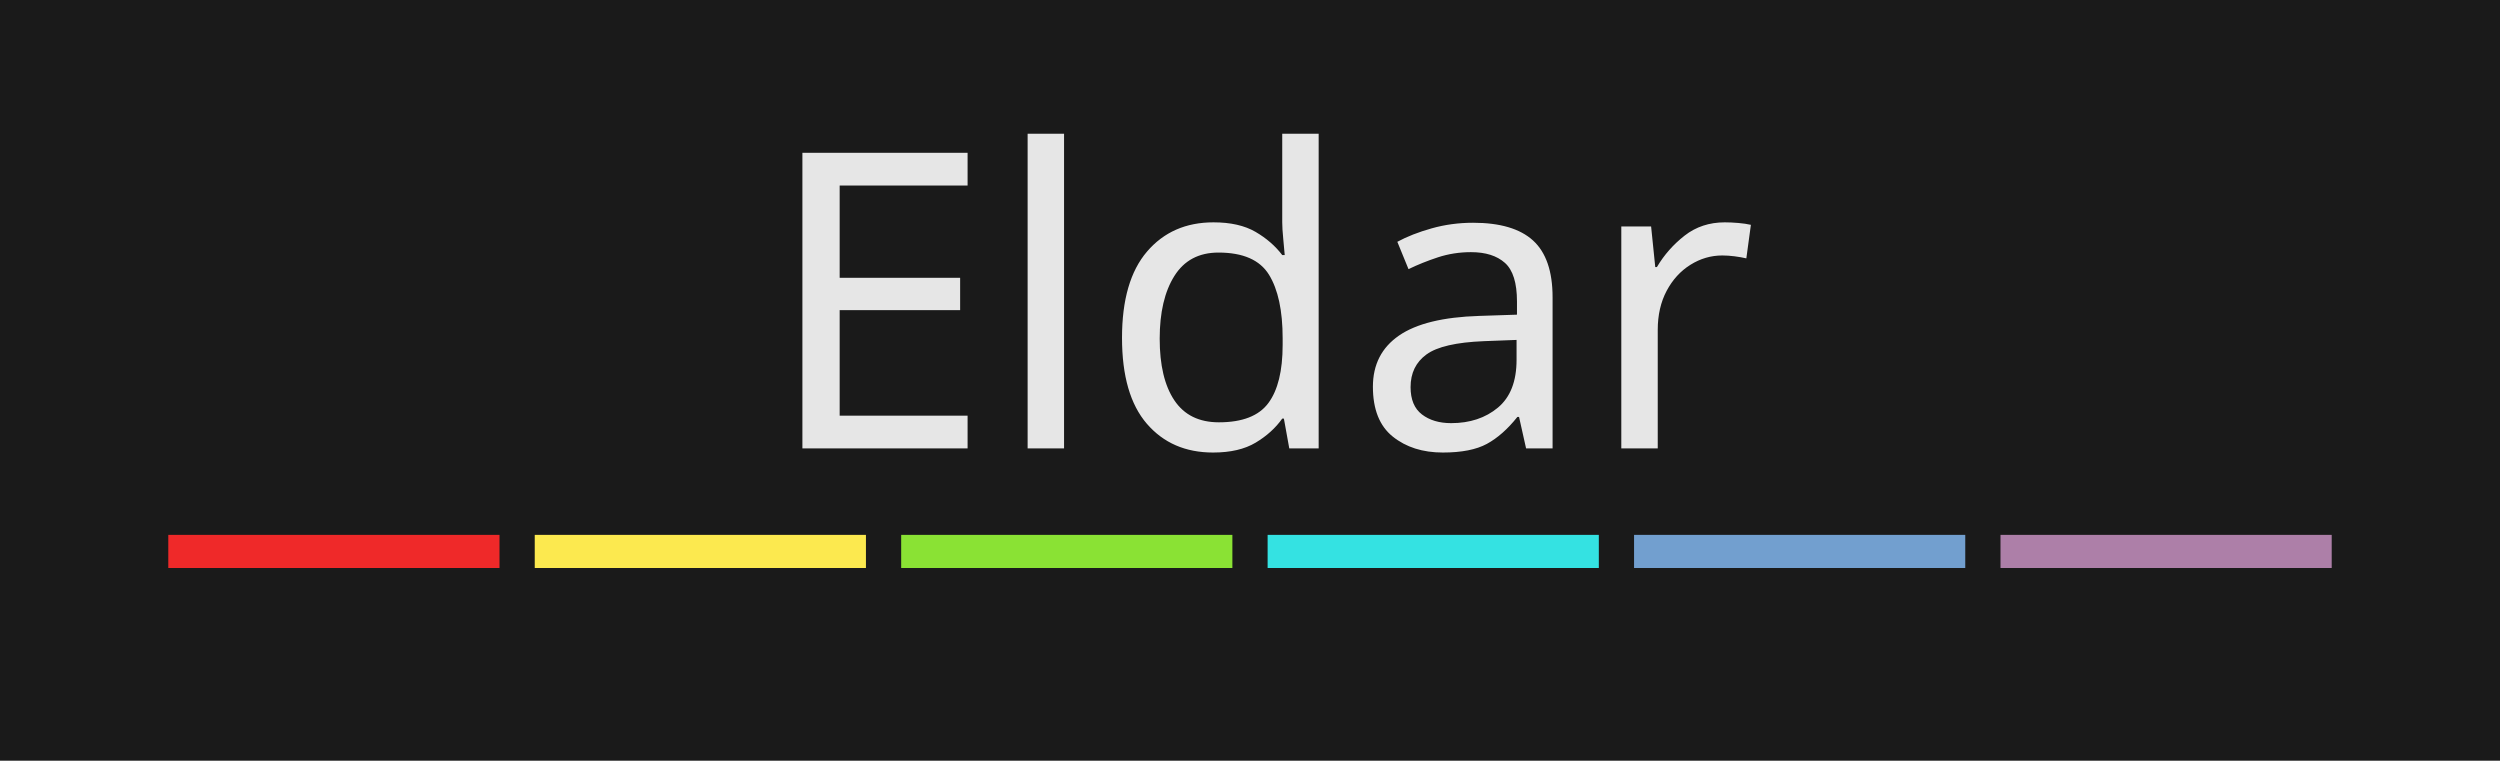
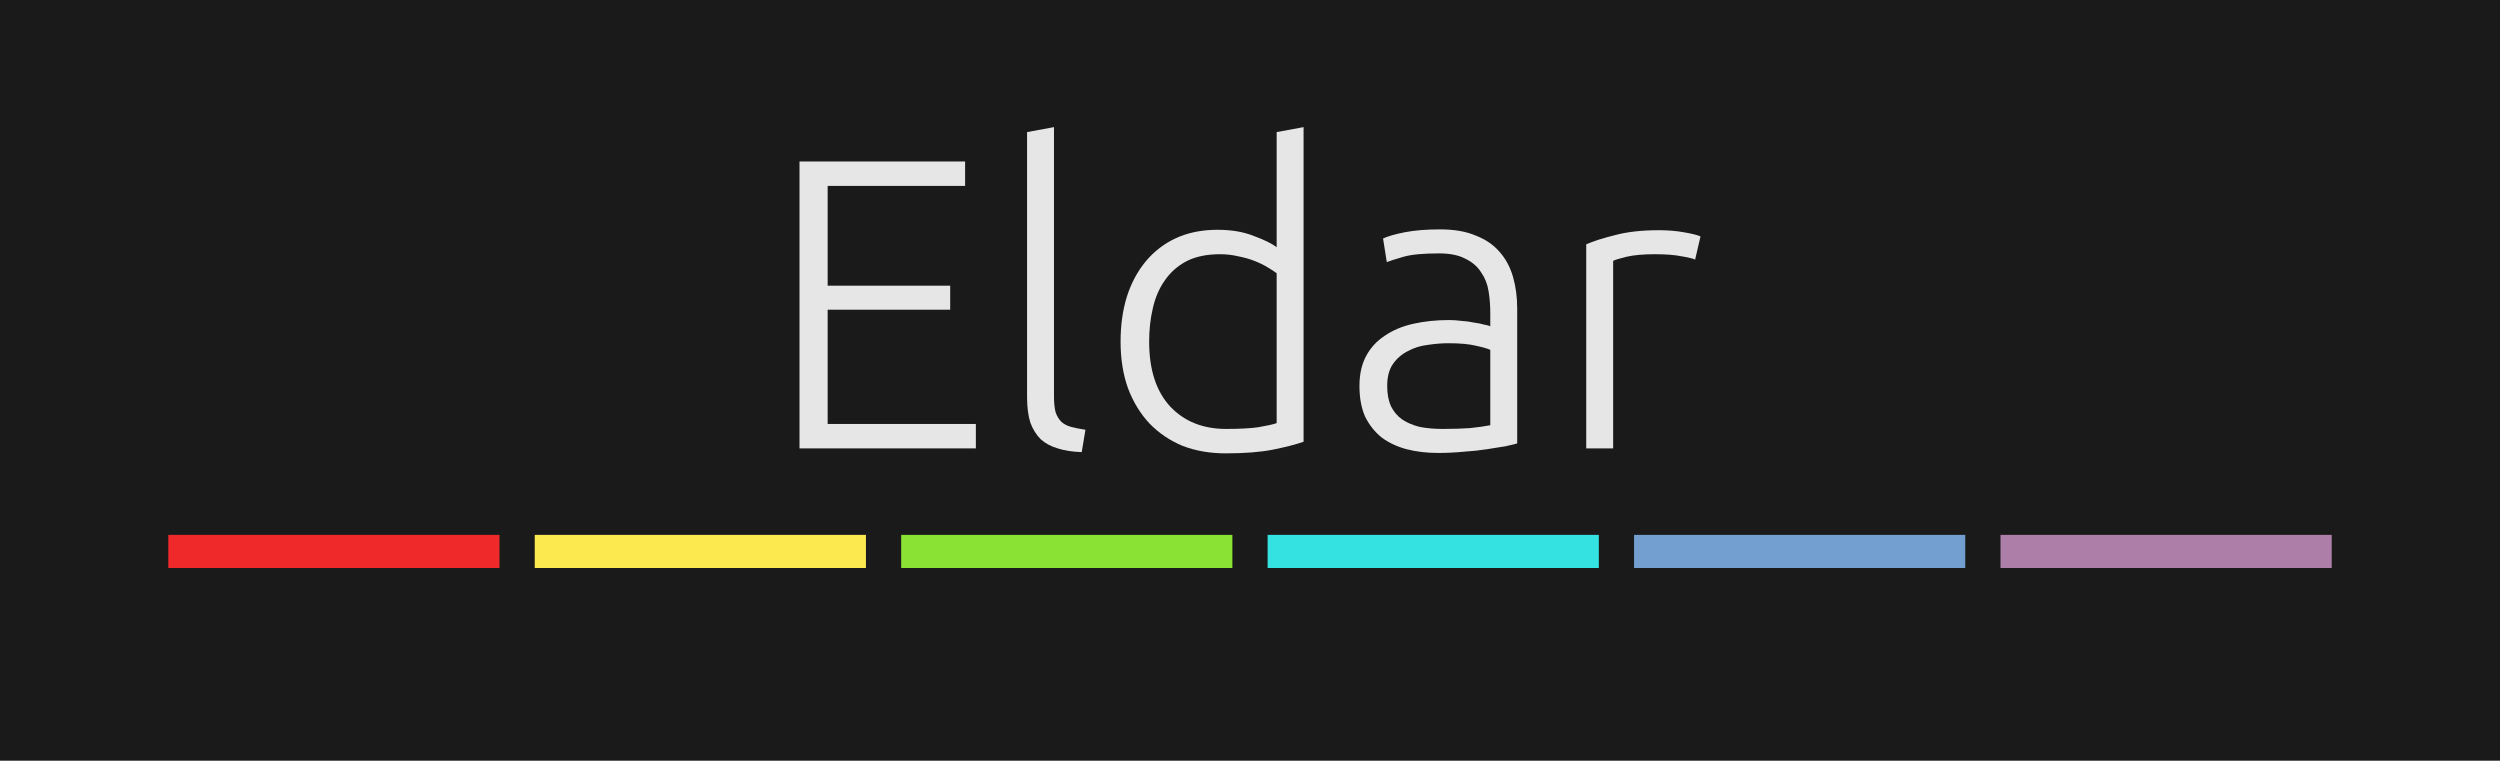
<svg xmlns="http://www.w3.org/2000/svg" width="754.819" height="229.675" id="svg3752" version="1.1" viewBox="0 0 754.819 229.675">
  <defs id="defs3754" />
  <g id="layer1" transform="translate(26.68461,17.09714)">
    <rect style="color:#000000;display:inline;overflow:visible;visibility:visible;opacity:1;fill:#1a1a1a;fill-opacity:1;fill-rule:nonzero;stroke:#1a1a1a;stroke-width:9.589;stroke-miterlimit:4;stroke-dasharray:none;marker:none;enable-background:accumulate" id="rect3760" width="745.23" height="220.085" x="-21.89" y="-12.302" />
-     <text xml:space="preserve" style="font-style:normal;font-variant:normal;font-weight:normal;font-stretch:normal;font-size:100px;line-height:125%;font-family:'Liberation Serif';-inkscape-font-specification:'Liberation Serif';letter-spacing:0px;word-spacing:0px;fill:#e6e6e6;fill-opacity:1;stroke:none;stroke-width:1px;stroke-linecap:butt;stroke-linejoin:miter;stroke-opacity:1" x="203.456" y="118.284" id="text3762">
-       <tspan id="tspan3764" x="203.456" y="118.284" style="font-style:normal;font-variant:normal;font-weight:300;font-stretch:normal;font-size:125px;font-family:Ubuntu;-inkscape-font-specification:'Ubuntu Light';fill:#e6e6e6">Eldar</tspan>
-     </text>
+     <path id="path4145" style="font-style:normal;font-variant:normal;font-weight:300;font-stretch:normal;font-size:125px;line-height:125%;font-family:Ubuntu;-inkscape-font-specification:'Ubuntu Light';letter-spacing:0px;word-spacing:0px;fill:#e6e6e6;fill-opacity:1;stroke:none;stroke-width:1px;stroke-linecap:butt;stroke-linejoin:miter;stroke-opacity:1" d="m 214.706,118.284 0,-86.625 50,0 0,7.375 -41.5,0 0,30.125 37,0 0,7.25 -37,0 0,34.5 44.75,0 0,7.375 -53.25,0 z" />
+     <path id="path4147" style="font-style:normal;font-variant:normal;font-weight:300;font-stretch:normal;font-size:125px;line-height:125%;font-family:Ubuntu;-inkscape-font-specification:'Ubuntu Light';letter-spacing:0px;word-spacing:0px;fill:#e6e6e6;fill-opacity:1;stroke:none;stroke-width:1px;stroke-linecap:butt;stroke-linejoin:miter;stroke-opacity:1" d="m 299.917,119.409 q -4.125,-0.125 -7.25,-1.125 -3,-0.875 -5.125,-2.75 -2,-2 -3.125,-5 -1,-3.125 -1,-7.75 l 0,-80 8.125,-1.5 0,81.25 q 0,3 0.5,4.875 0.625,1.75 1.75,2.875 1.125,1 2.875,1.5 1.875,0.5 4.375,0.875 l -1.125,6.75 z" />
+     <path id="path4149" style="font-style:normal;font-variant:normal;font-weight:300;font-stretch:normal;font-size:125px;line-height:125%;font-family:Ubuntu;-inkscape-font-specification:'Ubuntu Light';letter-spacing:0px;word-spacing:0px;fill:#e6e6e6;fill-opacity:1;stroke:none;stroke-width:1px;stroke-linecap:butt;stroke-linejoin:miter;stroke-opacity:1" d="m 366.9,116.284 q -3.625,1.25 -9.25,2.375 -5.625,1.125 -14.25,1.125 -7.125,0 -13,-2.25 -5.75,-2.375 -10,-6.75 -4.125,-4.375 -6.5,-10.625 -2.25,-6.25 -2.25,-14.125 0,-7.375 1.875,-13.5 2,-6.25 5.75,-10.75 3.75,-4.5 9.125,-7 5.5,-2.5 12.5,-2.5 6.375,0 11,1.875 4.75,1.75 6.875,3.375 l 0,-34.75 8.125,-1.5 0,95 z m -8.125,-50.875 q -1.125,-0.875 -2.875,-1.875 -1.625,-1 -3.875,-1.875 -2.25,-0.875 -4.875,-1.375 -2.625,-0.625 -5.5,-0.625 -6,0 -10.125,2.125 -4,2.125 -6.5,5.75 -2.5,3.5 -3.625,8.375 -1.125,4.75 -1.125,10.125 0,12.75 6.375,19.625 6.375,6.75 16.875,6.75 6,0 9.625,-0.5 3.75,-0.625 5.625,-1.25 l 0,-45.25 z" />
+     <path id="path4151" style="font-style:normal;font-variant:normal;font-weight:300;font-stretch:normal;font-size:125px;line-height:125%;font-family:Ubuntu;-inkscape-font-specification:'Ubuntu Light';letter-spacing:0px;word-spacing:0px;fill:#e6e6e6;fill-opacity:1;stroke:none;stroke-width:1px;stroke-linecap:butt;stroke-linejoin:miter;stroke-opacity:1" d="m 408.898,112.409 q 4.75,0 8.25,-0.25 3.625,-0.375 6.125,-0.875 l 0,-22.75 q -1.375,-0.625 -4.375,-1.25 -3,-0.75 -8.25,-0.75 -3,0 -6.25,0.5 -3.25,0.375 -6,1.875 -2.75,1.375 -4.5,3.875 -1.75,2.5 -1.75,6.625 0,3.625 1.125,6.125 1.25,2.5 3.375,4 2.25,1.5 5.25,2.25 3.125,0.625 7,0.625 z m -0.75,-60.25 q 6.375,0 10.75,1.875 4.5,1.75 7.25,5 2.75,3.125 4,7.5 1.25,4.375 1.25,9.5 l 0,40.75 q -1.25,0.375 -3.625,0.875 -2.375,0.375 -5.5,0.875 -3.125,0.5 -7,0.75 -3.75,0.375 -7.75,0.375 -5.125,0 -9.5,-1.125 -4.25,-1.125 -7.5,-3.5 -3.125,-2.5 -5,-6.25 -1.75,-3.875 -1.75,-9.375 0,-5.25 2,-9 2,-3.75 5.625,-6.125 3.625,-2.5 8.625,-3.625 5,-1.125 10.875,-1.125 1.75,0 3.625,0.25 2,0.125 3.75,0.5 1.875,0.25 3.125,0.625 1.375,0.25 1.875,0.5 l 0,-4 q 0,-3.375 -0.5,-6.5 -0.5,-3.25 -2.25,-5.75 -1.625,-2.625 -4.75,-4.125 -3,-1.625 -8,-1.625 -7.125,0 -10.625,1 -3.5,1 -5.125,1.625 l -1.125,-7.125 q 2.125,-1 6.5,-1.875 4.5,-0.875 10.75,-0.875 z" />
+     <path id="path4153" style="font-style:normal;font-variant:normal;font-weight:300;font-stretch:normal;font-size:125px;line-height:125%;font-family:Ubuntu;-inkscape-font-specification:'Ubuntu Light';letter-spacing:0px;word-spacing:0px;fill:#e6e6e6;fill-opacity:1;stroke:none;stroke-width:1px;stroke-linecap:butt;stroke-linejoin:miter;stroke-opacity:1" d="m 474.244,52.409 q 4,0 7.5,0.625 3.625,0.625 5,1.25 l -1.625,7 q -1,-0.5 -4.125,-1 -3,-0.625 -8,-0.625 -5.25,0 -8.5,0.75 -3.125,0.75 -4.125,1.25 l 0,56.625 -8.125,0 0,-61.625 q 3.125,-1.375 8.625,-2.75 5.5,-1.5 13.375,-1.5 z" />
    <g id="g4649" transform="translate(-60.92954,-17.91337)">
      <rect y="162.31" x="85.058" height="10" width="100" id="rect3766-3" style="color:#000000;display:inline;overflow:visible;visibility:visible;opacity:1;fill:#ef2929;fill-opacity:1;fill-rule:nonzero;stroke:none;stroke-width:4.395;stroke-miterlimit:4;stroke-dasharray:none;marker:none;enable-background:accumulate" />
      <rect y="162.31" x="195.697" height="10" width="100" id="rect3766-3-6" style="color:#000000;display:inline;overflow:visible;visibility:visible;opacity:1;fill:#fce94f;fill-opacity:1;fill-rule:nonzero;stroke:none;stroke-width:4.395;stroke-miterlimit:4;stroke-dasharray:none;marker:none;enable-background:accumulate" />
      <rect y="162.31" x="306.335" height="10" width="100" id="rect3766-3-6-7" style="color:#000000;display:inline;overflow:visible;visibility:visible;opacity:1;fill:#8ae234;fill-opacity:1;fill-rule:nonzero;stroke:none;stroke-width:4.395;stroke-miterlimit:4;stroke-dasharray:none;marker:none;enable-background:accumulate" />
      <rect y="162.31" x="416.974" height="10" width="100" id="rect3766-3-6-7-5" style="color:#000000;display:inline;overflow:visible;visibility:visible;opacity:1;fill:#34e2e2;fill-opacity:1;fill-rule:nonzero;stroke:none;stroke-width:4.395;stroke-miterlimit:4;stroke-dasharray:none;marker:none;enable-background:accumulate" />
      <rect y="162.31" x="527.612" height="10" width="100" id="rect3766-3-6-7-5-3" style="color:#000000;display:inline;overflow:visible;visibility:visible;opacity:1;fill:#729fcf;fill-opacity:1;fill-rule:nonzero;stroke:none;stroke-width:4.395;stroke-miterlimit:4;stroke-dasharray:none;marker:none;enable-background:accumulate" />
      <rect y="162.31" x="638.251" height="10" width="100" id="rect3766-3-6-7-5-5" style="color:#000000;display:inline;overflow:visible;visibility:visible;opacity:1;fill:#ad7fa8;fill-opacity:1;fill-rule:nonzero;stroke:none;stroke-width:4.395;stroke-miterlimit:4;stroke-dasharray:none;marker:none;enable-background:accumulate" />
    </g>
  </g>
</svg>
